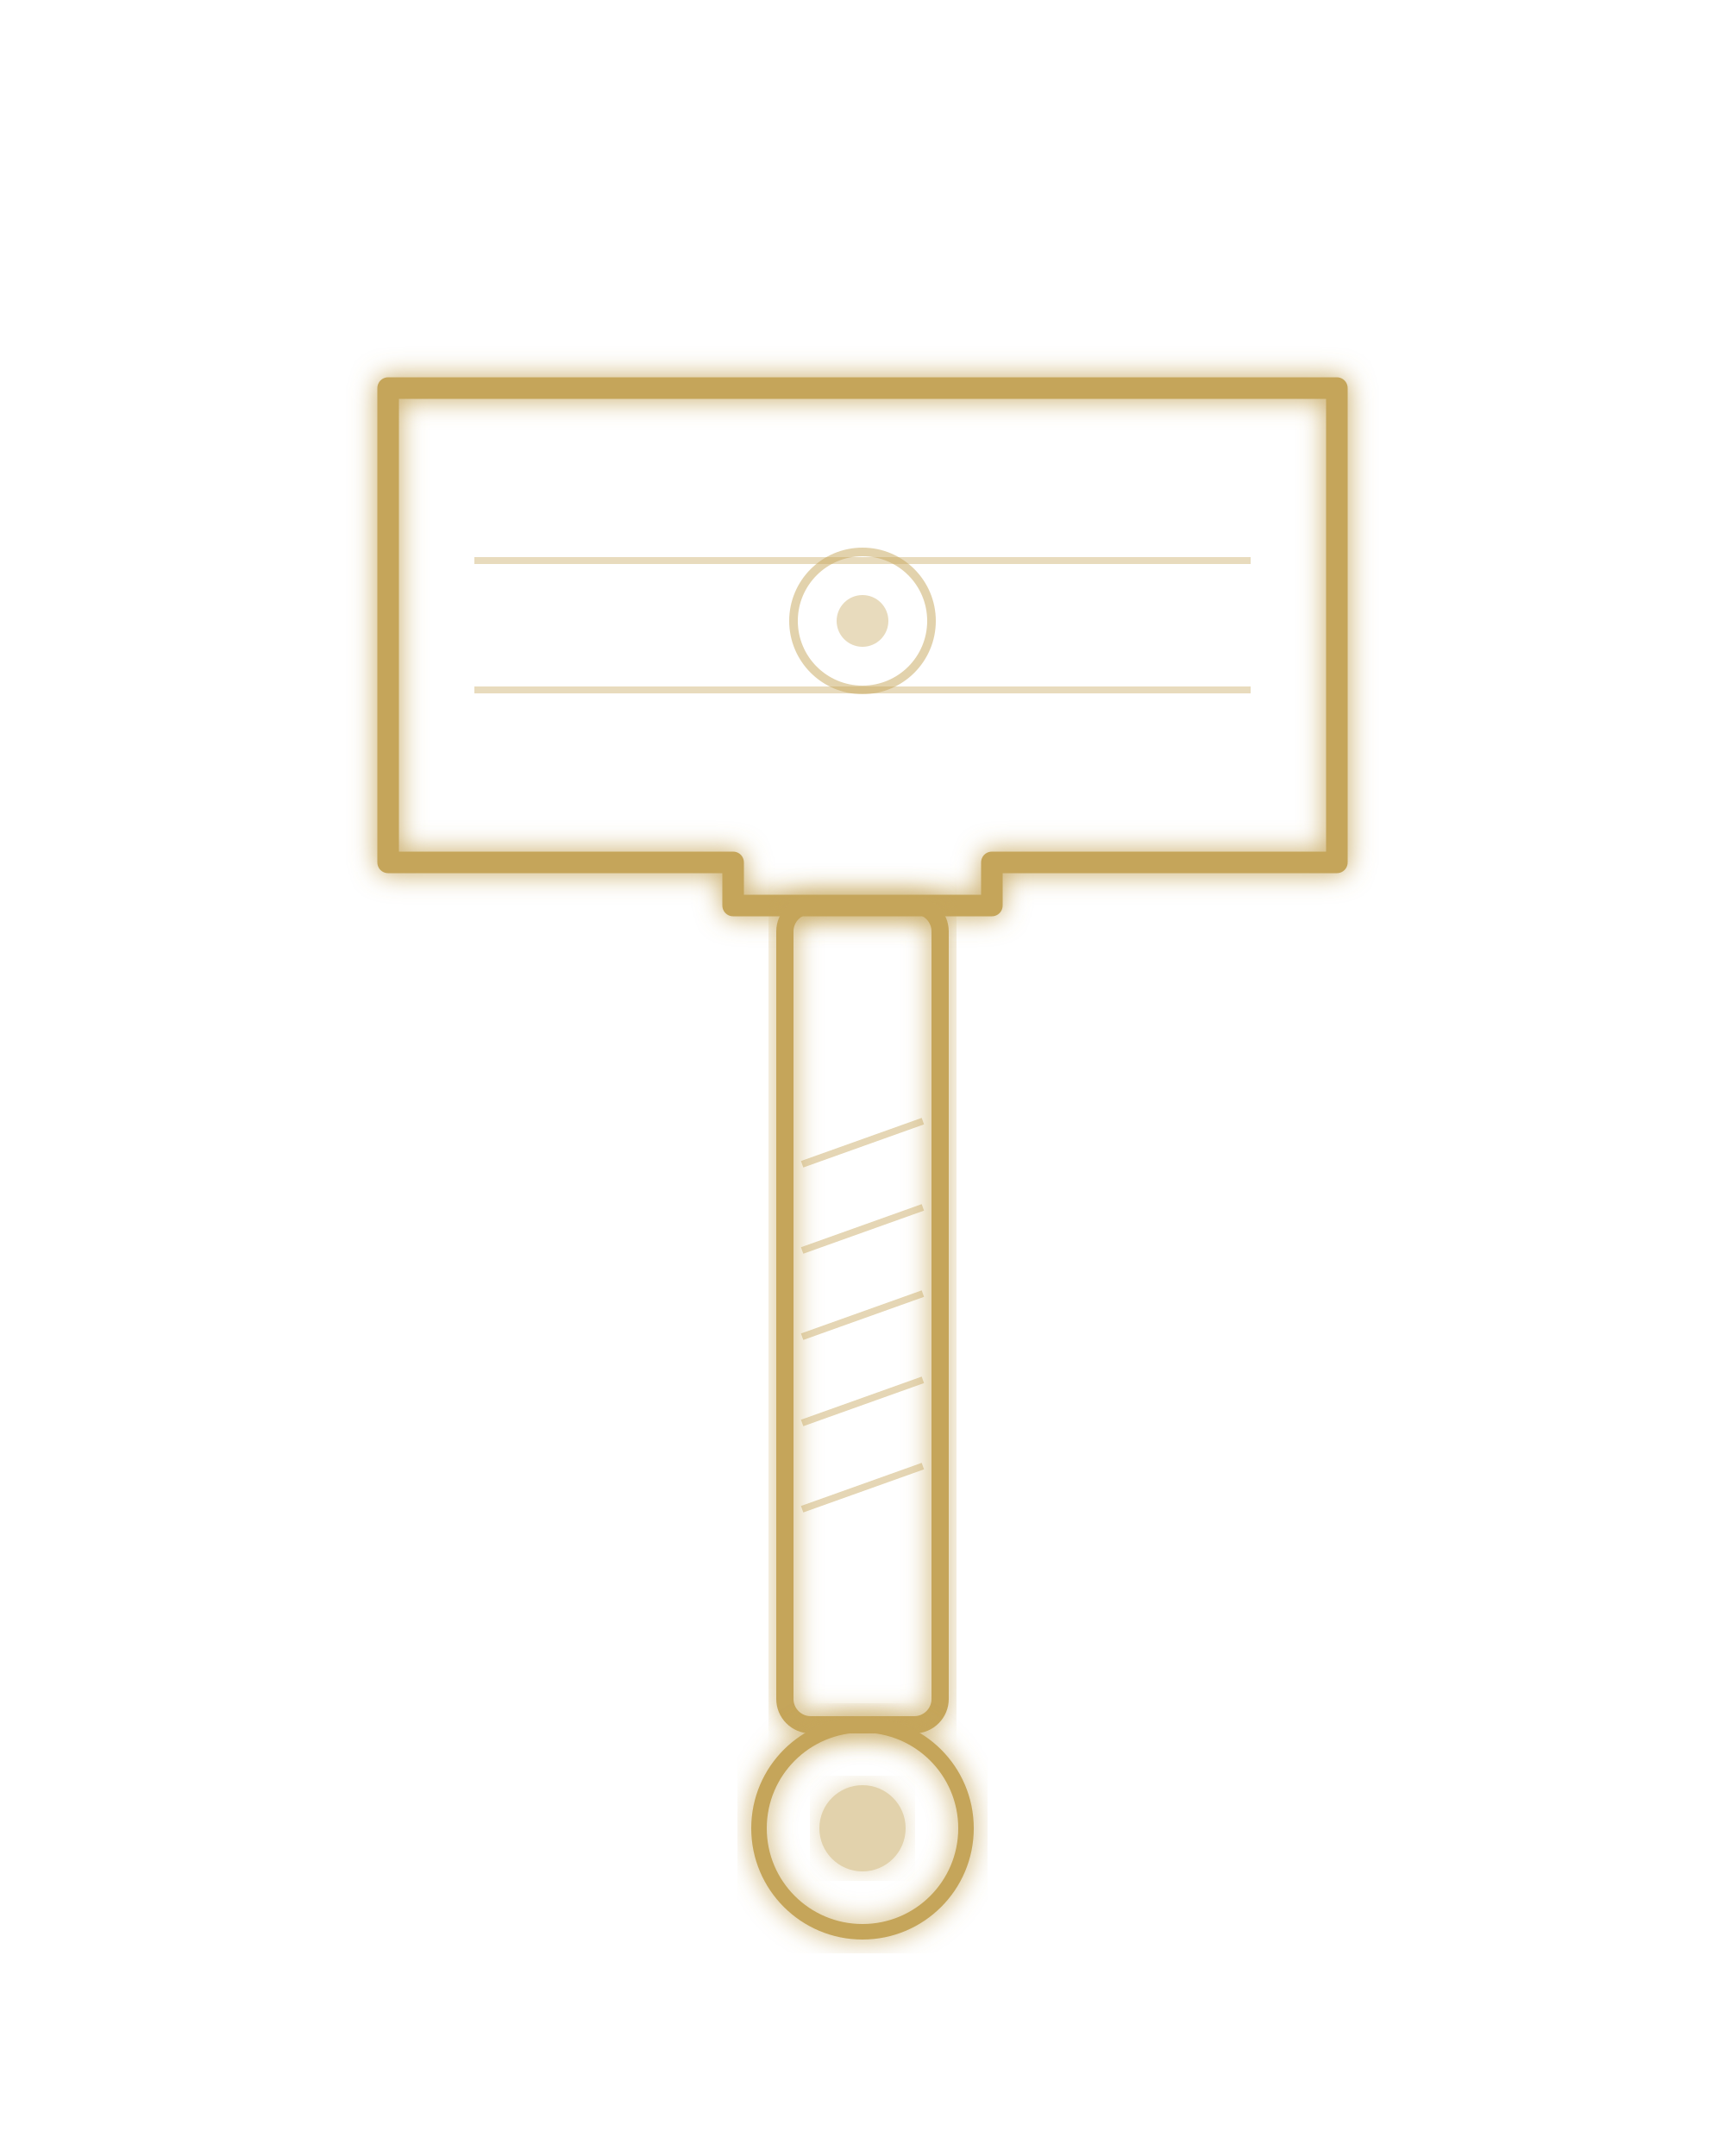
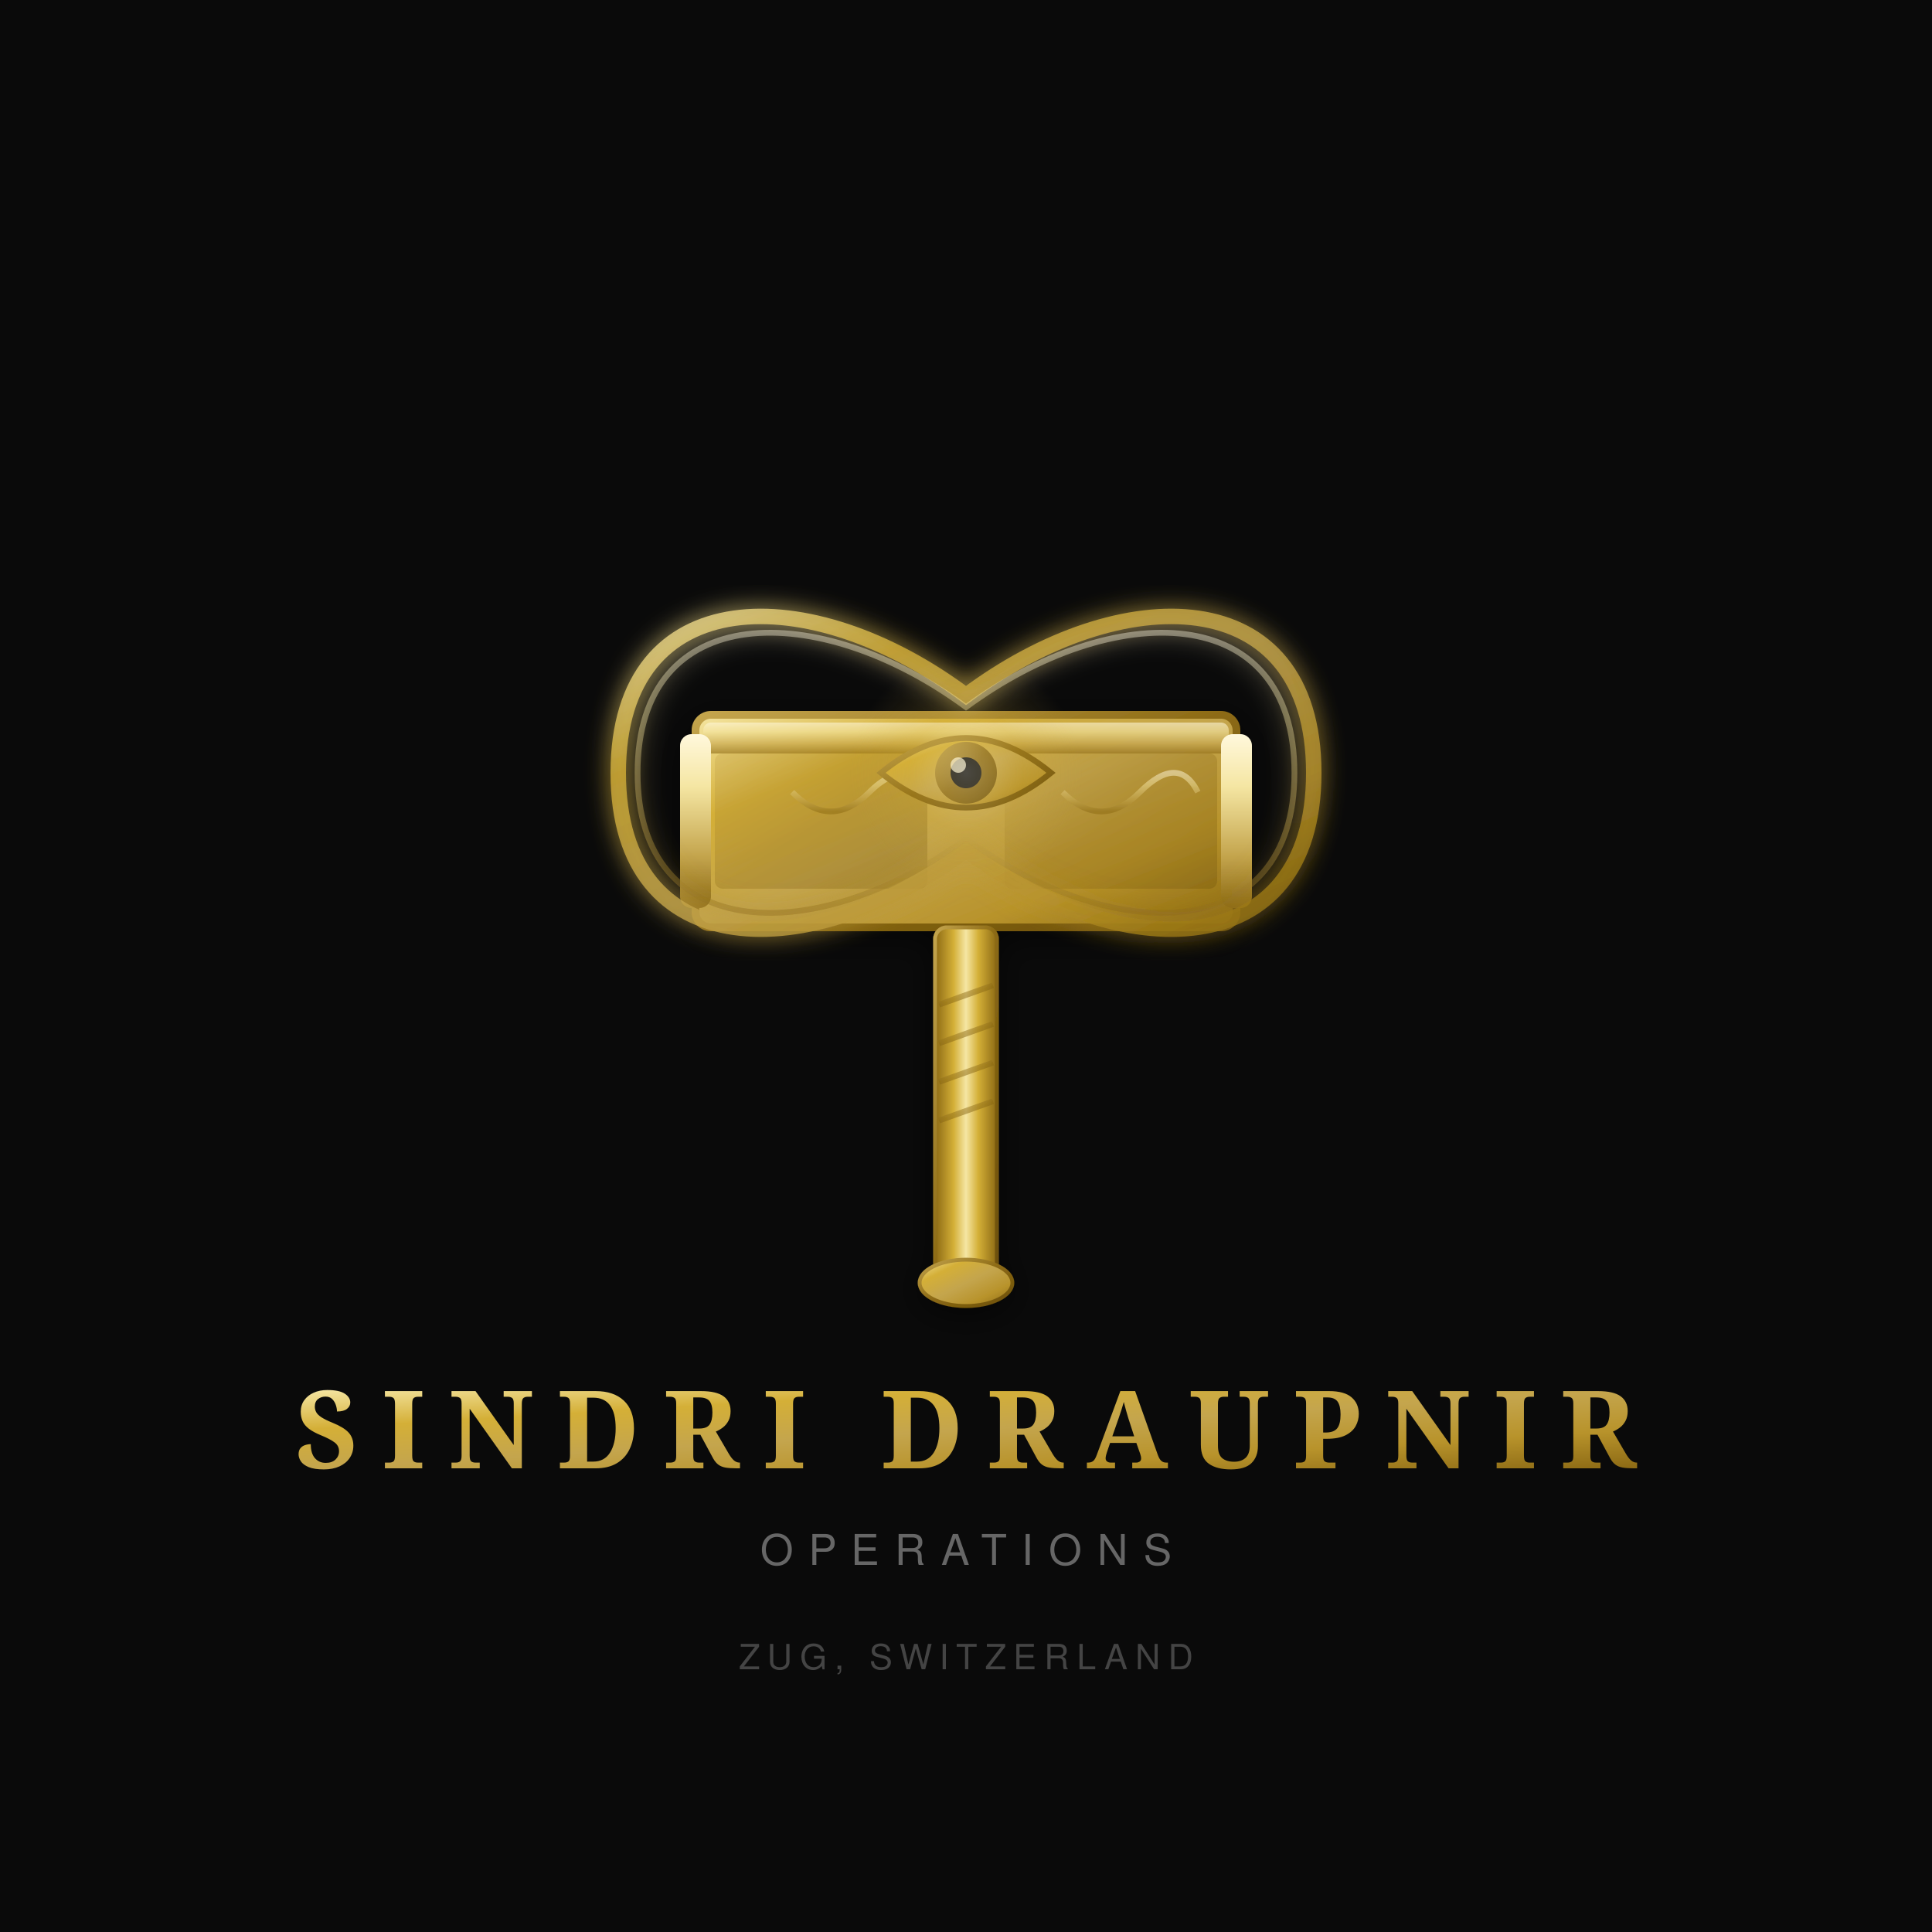
- <svg xmlns="http://www.w3.org/2000/svg" viewBox="0 0 200 250">
+ <svg xmlns="http://www.w3.org/2000/svg" viewBox="0 0 500 500" width="500" height="500">
  <defs>
+     <linearGradient id="goldMain" x1="0%" y1="0%" x2="100%" y2="100%">
+       <stop offset="0%" style="stop-color:#F5E6A3" />
+       <stop offset="25%" style="stop-color:#D4AF37" />
+       <stop offset="50%" style="stop-color:#C4A54D" />
+       <stop offset="75%" style="stop-color:#B8932B" />
+       <stop offset="100%" style="stop-color:#8B6914" />
+     </linearGradient>
+     <linearGradient id="goldHighlight" x1="0%" y1="0%" x2="0%" y2="100%">
+       <stop offset="0%" style="stop-color:#FFF8DC" />
+       <stop offset="30%" style="stop-color:#F5E6A3" />
+       <stop offset="70%" style="stop-color:#C4A54D" />
+       <stop offset="100%" style="stop-color:#8B6914" />
+     </linearGradient>
+     <linearGradient id="goldDark" x1="0%" y1="0%" x2="100%" y2="100%">
+       <stop offset="0%" style="stop-color:#C4A54D" />
+       <stop offset="50%" style="stop-color:#8B6914" />
+       <stop offset="100%" style="stop-color:#6B4F0A" />
+     </linearGradient>
+     <linearGradient id="hammerShaft" x1="0%" y1="0%" x2="100%" y2="0%">
+       <stop offset="0%" style="stop-color:#8B6914" />
+       <stop offset="30%" style="stop-color:#D4AF37" />
+       <stop offset="50%" style="stop-color:#F5E6A3" />
+       <stop offset="70%" style="stop-color:#D4AF37" />
+       <stop offset="100%" style="stop-color:#8B6914" />
+     </linearGradient>
+     <radialGradient id="eyeGlow" cx="50%" cy="50%" r="50%">
+       <stop offset="0%" style="stop-color:#FFF8DC;stop-opacity:0.9" />
+       <stop offset="50%" style="stop-color:#D4AF37;stop-opacity:0.6" />
+       <stop offset="100%" style="stop-color:#C4A54D;stop-opacity:0" />
+     </radialGradient>
    <filter id="glow">
-       <feGaussianBlur stdDeviation="1.5" result="coloredBlur" />
+       <feGaussianBlur stdDeviation="3" result="coloredBlur" />
      <feMerge>
        <feMergeNode in="coloredBlur" />
        <feMergeNode in="SourceGraphic" />
      </feMerge>
    </filter>
+     <filter id="shadow">
+       <feDropShadow dx="0" dy="2" stdDeviation="4" flood-color="#000000" flood-opacity="0.5" />
+     </filter>
  </defs>
-   <path d="M 45 45 L 155 45 L 155 100 L 115 100 L 115 105 L 85 105 L 85 100 L 45 100 Z" fill="none" stroke="#C5A55A" stroke-width="2.5" stroke-linejoin="round" filter="url(#glow)" />
-   <line x1="55" y1="65" x2="145" y2="65" stroke="#C5A55A" stroke-width="0.8" opacity="0.4" />
-   <line x1="55" y1="80" x2="145" y2="80" stroke="#C5A55A" stroke-width="0.8" opacity="0.4" />
-   <circle cx="100" cy="72" r="8" fill="none" stroke="#C5A55A" stroke-width="1" opacity="0.5" />
-   <circle cx="100" cy="72" r="3" fill="#C5A55A" opacity="0.4" />
-   <rect x="91" y="105" width="18" height="95" rx="3" fill="none" stroke="#C5A55A" stroke-width="2" filter="url(#glow)" />
-   <line x1="93" y1="135" x2="107" y2="130" stroke="#C5A55A" stroke-width="0.8" opacity="0.45" />
-   <line x1="93" y1="145" x2="107" y2="140" stroke="#C5A55A" stroke-width="0.8" opacity="0.45" />
-   <line x1="93" y1="155" x2="107" y2="150" stroke="#C5A55A" stroke-width="0.8" opacity="0.45" />
-   <line x1="93" y1="165" x2="107" y2="160" stroke="#C5A55A" stroke-width="0.8" opacity="0.45" />
-   <line x1="93" y1="175" x2="107" y2="170" stroke="#C5A55A" stroke-width="0.8" opacity="0.45" />
-   <circle cx="100" cy="212" r="12" fill="none" stroke="#C5A55A" stroke-width="1.8" filter="url(#glow)" />
-   <circle cx="100" cy="212" r="5" fill="#C5A55A" opacity="0.5" filter="url(#glow)" />
-   <line x1="100" y1="200" x2="100" y2="200" stroke="#C5A55A" stroke-width="2" />
+   <rect width="500" height="500" fill="#0A0A0A" />
+   <g transform="translate(250, 230)" filter="url(#shadow)">
+     <rect x="-70" y="-45" width="140" height="55" rx="4" fill="url(#goldMain)" stroke="url(#goldDark)" stroke-width="2" />
+     <rect x="-68" y="-43" width="136" height="8" rx="2" fill="url(#goldHighlight)" opacity="0.6" />
+     <rect x="-74" y="-40" width="8" height="45" rx="3" fill="url(#goldHighlight)" />
+     <rect x="66" y="-40" width="8" height="45" rx="3" fill="url(#goldHighlight)" />
+     <rect x="-65" y="-35" width="55" height="35" rx="2" fill="url(#goldDark)" opacity="0.3" />
+     <rect x="10" y="-35" width="55" height="35" rx="2" fill="url(#goldDark)" opacity="0.3" />
+     <path d="M-45,-25 Q-35,-15 -25,-25 Q-15,-35 -5,-25" fill="none" stroke="url(#goldHighlight)" stroke-width="1.5" opacity="0.5" />
+     <path d="M25,-25 Q35,-15 45,-25 Q55,-35 60,-25" fill="none" stroke="url(#goldHighlight)" stroke-width="1.5" opacity="0.5" />
+     <rect x="-8" y="10" width="16" height="90" rx="3" fill="url(#hammerShaft)" stroke="url(#goldDark)" stroke-width="1" />
+     <line x1="-7" y1="30" x2="7" y2="25" stroke="url(#goldDark)" stroke-width="1.5" opacity="0.5" />
+     <line x1="-7" y1="40" x2="7" y2="35" stroke="url(#goldDark)" stroke-width="1.5" opacity="0.5" />
+     <line x1="-7" y1="50" x2="7" y2="45" stroke="url(#goldDark)" stroke-width="1.5" opacity="0.5" />
+     <line x1="-7" y1="60" x2="7" y2="55" stroke="url(#goldDark)" stroke-width="1.5" opacity="0.5" />
+     <ellipse cx="0" cy="102" rx="12" ry="6" fill="url(#goldMain)" stroke="url(#goldDark)" stroke-width="1" />
+   </g>
+   <g transform="translate(250, 200)" filter="url(#glow)">
+     <path d="M-90,0 C-90,-50 -40,-50 0,-20 C40,-50 90,-50 90,0 C90,50 40,50 0,20 C-40,50 -90,50 -90,0 Z" fill="none" stroke="url(#goldMain)" stroke-width="4" opacity="0.8" />
+     <path d="M-85,0 C-85,-45 -38,-45 0,-17 C38,-45 85,-45 85,0 C85,45 38,45 0,17 C-38,45 -85,45 -85,0 Z" fill="none" stroke="url(#goldHighlight)" stroke-width="1.5" opacity="0.4" />
+   </g>
+   <g transform="translate(250, 200)">
+     <path d="M-22,0 Q0,-18 22,0 Q0,18 -22,0 Z" fill="url(#goldMain)" stroke="url(#goldDark)" stroke-width="1.5" />
+     <circle cx="0" cy="0" r="8" fill="url(#goldDark)" />
+     <circle cx="0" cy="0" r="4" fill="#0A0A0A" />
+     <circle cx="-2" cy="-2" r="2" fill="#FFF8DC" opacity="0.7" />
+     <circle cx="0" cy="0" r="30" fill="url(#eyeGlow)" opacity="0.3" />
+   </g>
+   <text x="250" y="380" text-anchor="middle" fill="url(#goldMain)" font-family="Georgia, serif" font-size="28" font-weight="bold" letter-spacing="6">SINDRI DRAUPNIR</text>
+   <text x="250" y="405" text-anchor="middle" fill="#666666" font-family="Helvetica, Arial, sans-serif" font-size="11" letter-spacing="4">OPERATIONS</text>
+   <line x1="170" y1="415" x2="330" y2="415" stroke="url(#goldMain)" stroke-width="0.5" opacity="0.5" />
+   <text x="250" y="432" text-anchor="middle" fill="#444444" font-family="Helvetica, Arial, sans-serif" font-size="9" letter-spacing="2">ZUG, SWITZERLAND</text>
</svg>
